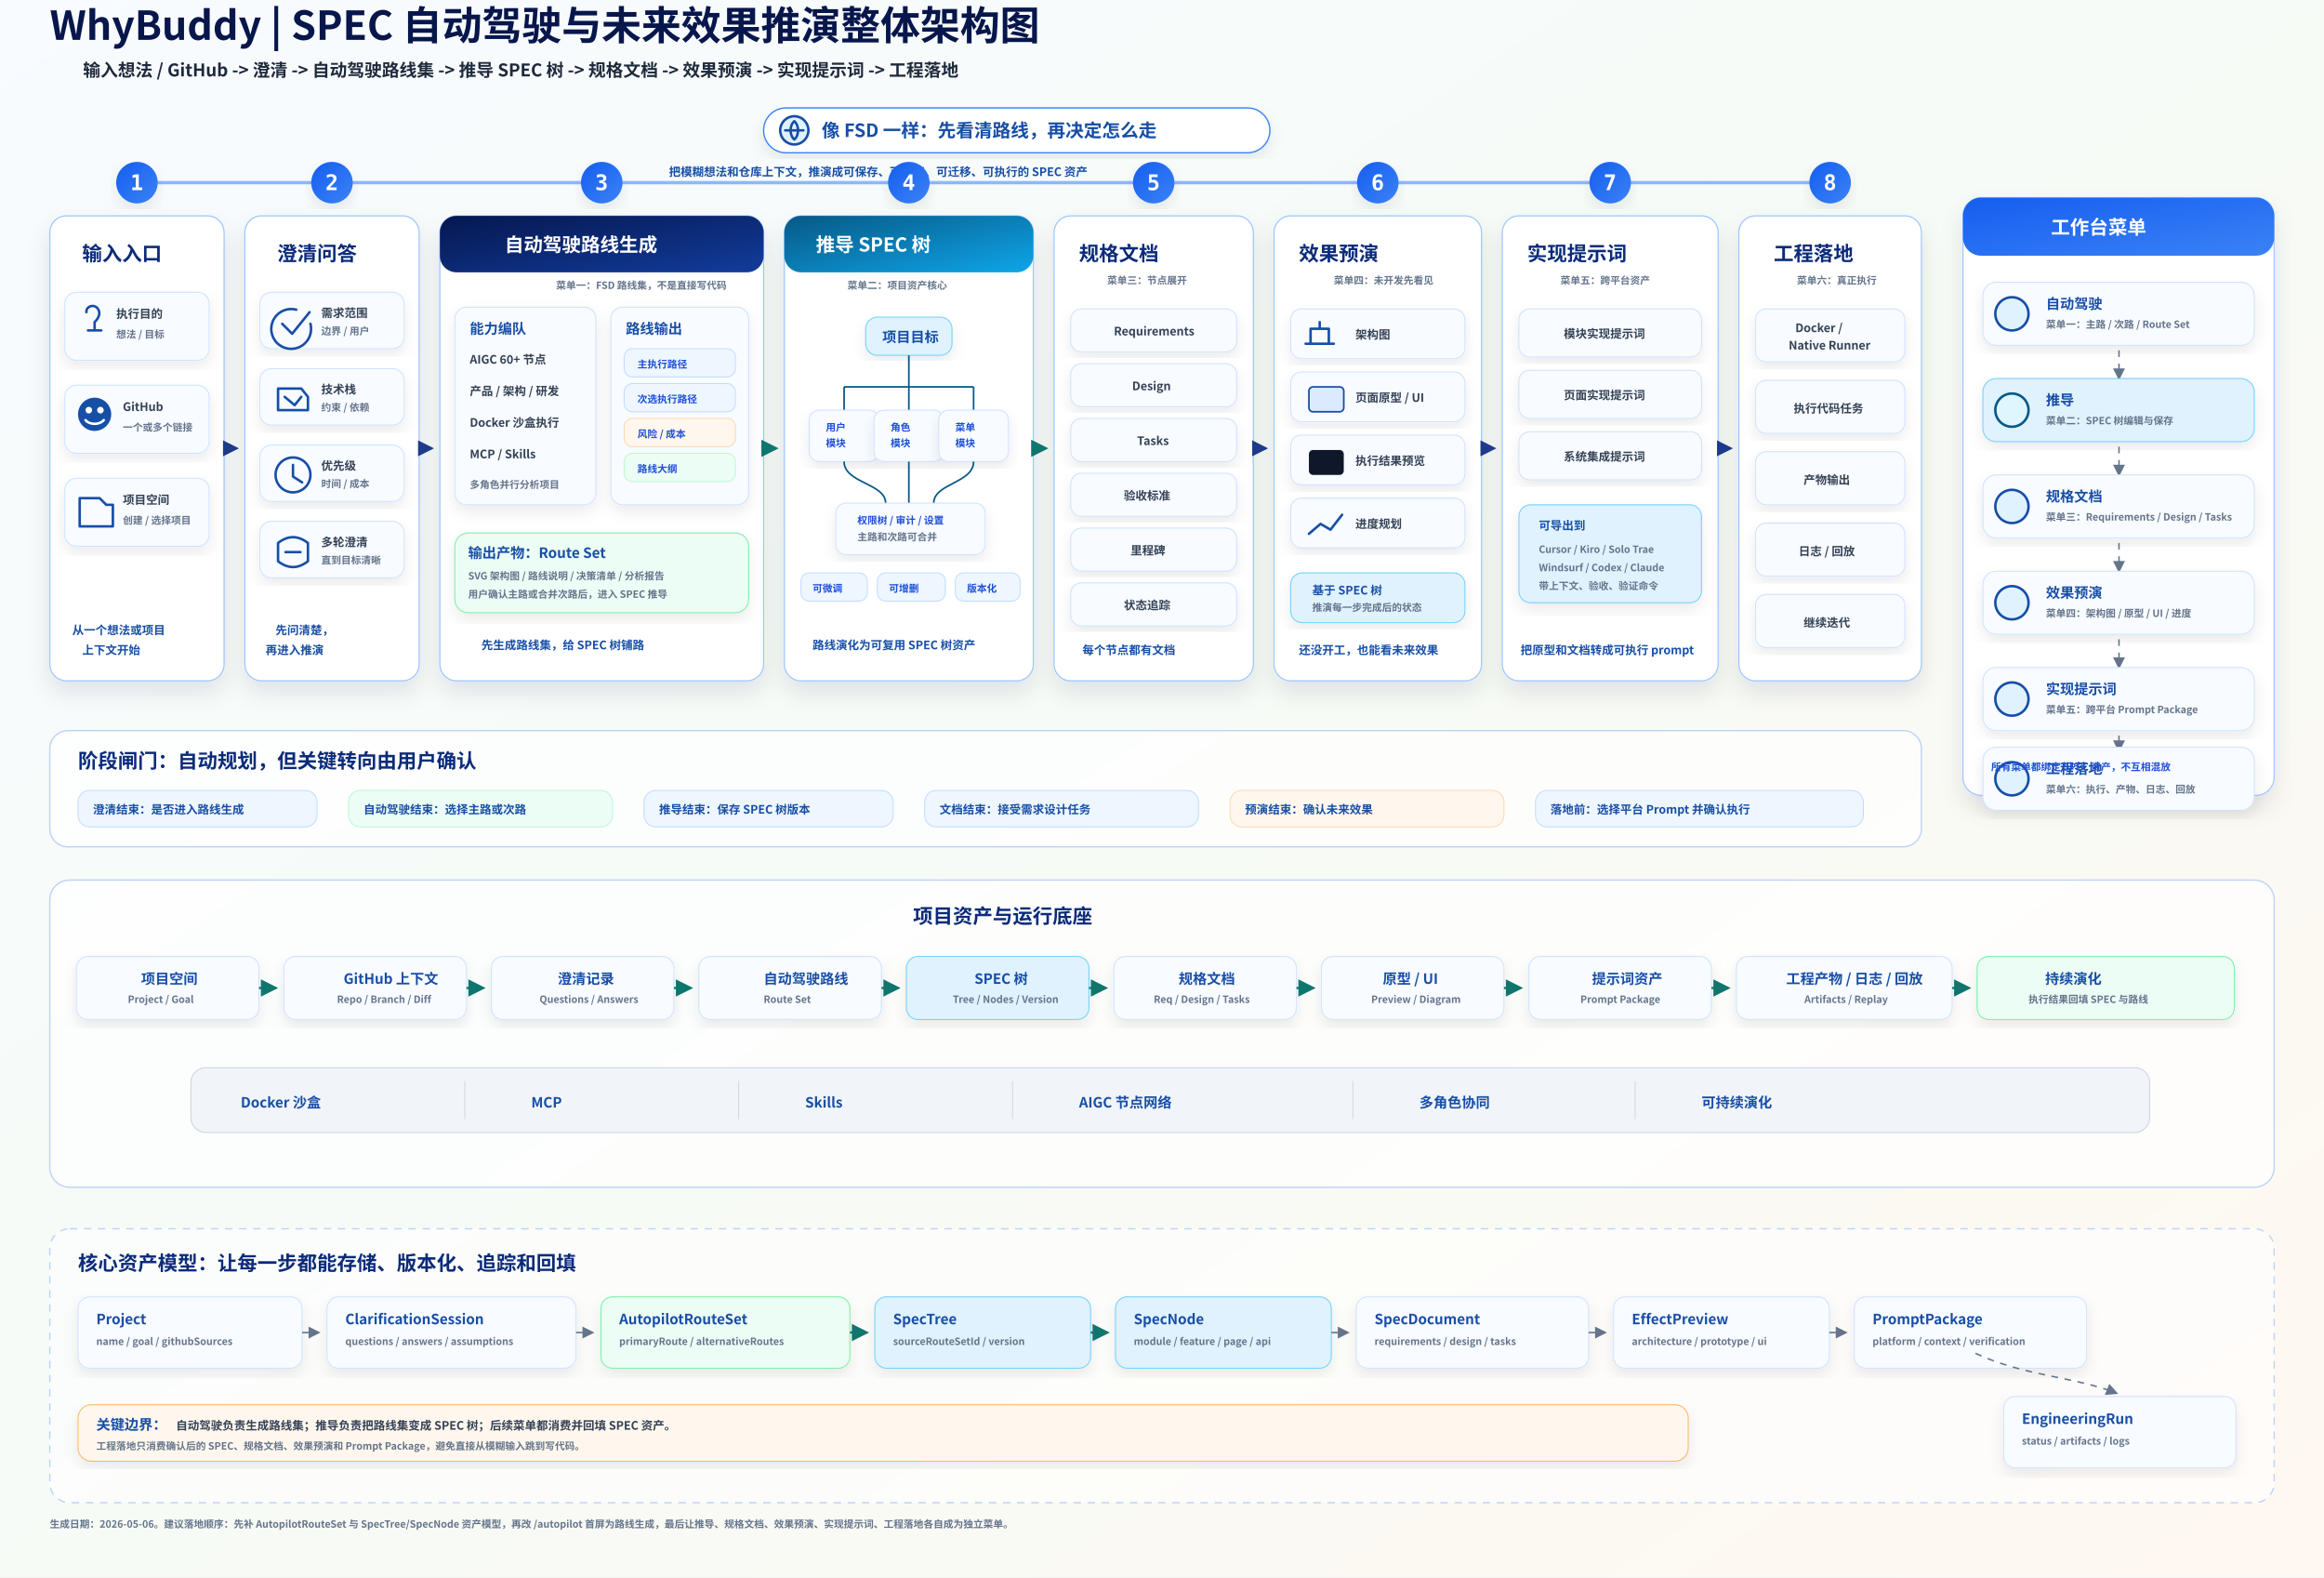
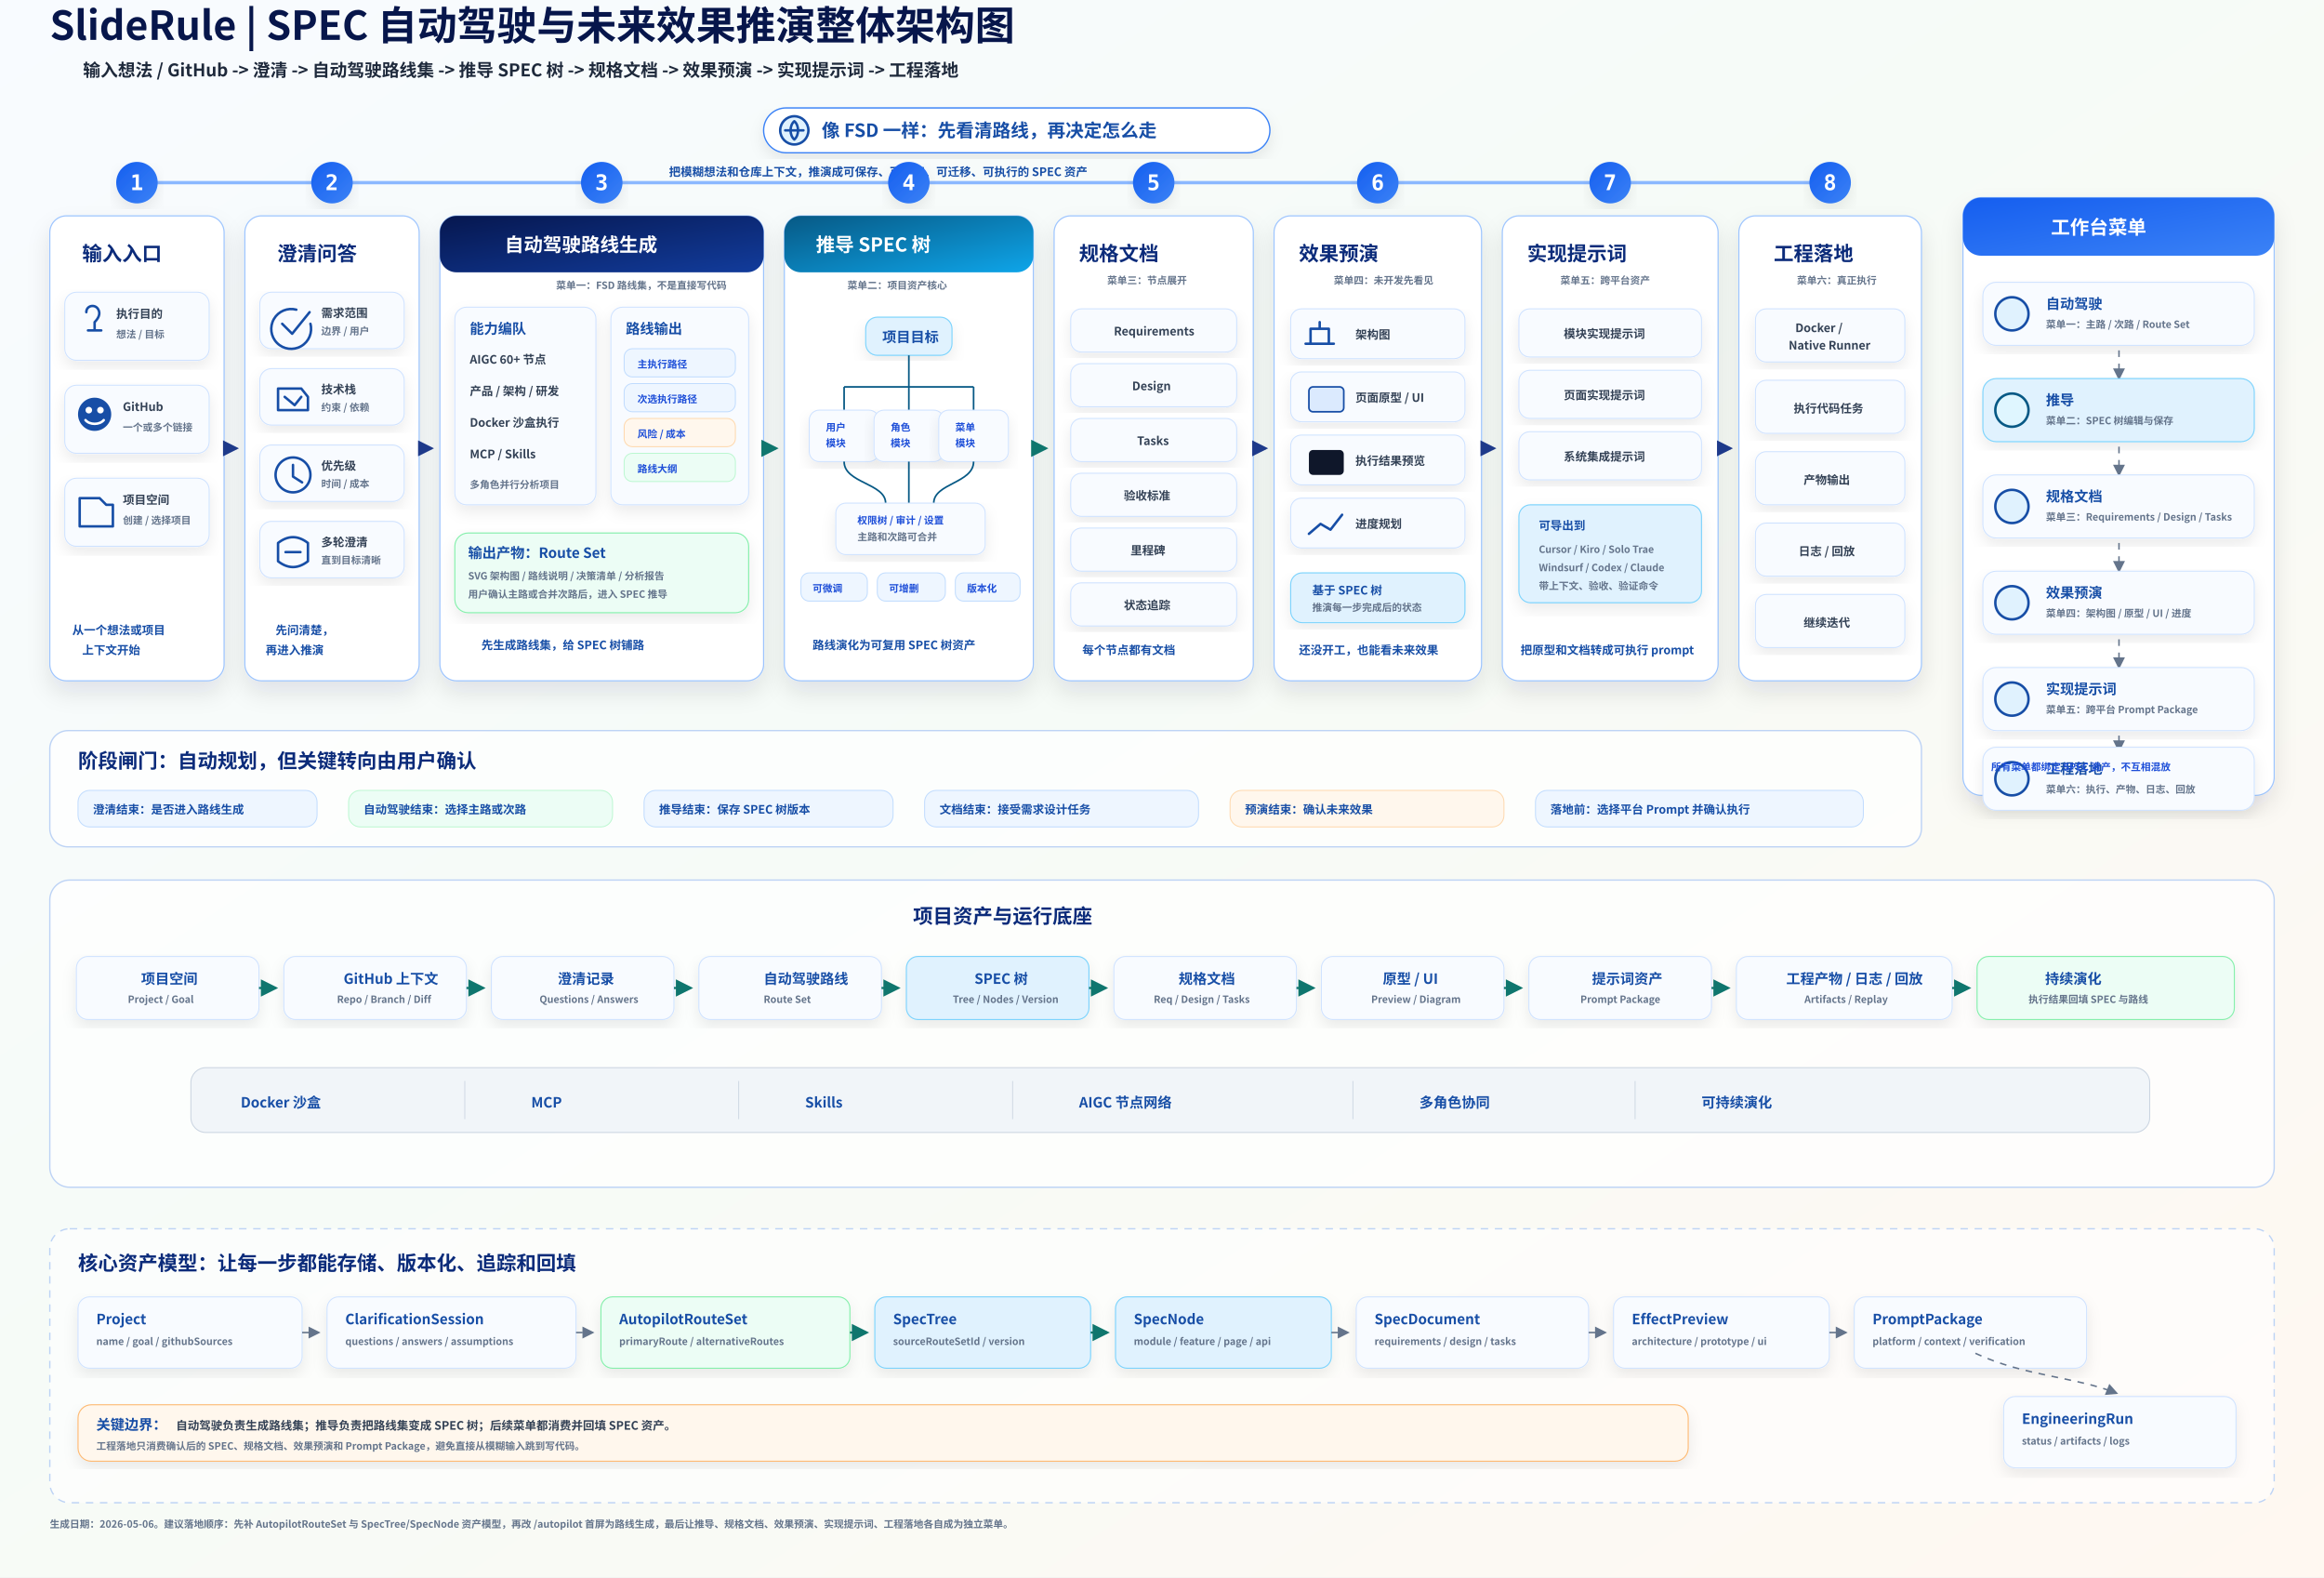
<svg xmlns="http://www.w3.org/2000/svg" width="2800" height="1900" viewBox="0 0 2800 1900" role="img" aria-labelledby="title desc">
  <defs>
    <linearGradient id="bg" x1="0" y1="0" x2="1" y2="1">
      <stop offset="0%" stop-color="#f8fbff" />
      <stop offset="45%" stop-color="#f6fbf7" />
      <stop offset="100%" stop-color="#fff8f1" />
    </linearGradient>
    <linearGradient id="navy" x1="0" y1="0" x2="1" y2="1">
      <stop offset="0%" stop-color="#06174f" />
      <stop offset="100%" stop-color="#123c9c" />
    </linearGradient>
    <linearGradient id="blue" x1="0" y1="0" x2="1" y2="1">
      <stop offset="0%" stop-color="#155eef" />
      <stop offset="100%" stop-color="#3b82f6" />
    </linearGradient>
    <linearGradient id="teal" x1="0" y1="0" x2="1" y2="1">
      <stop offset="0%" stop-color="#0f766e" />
      <stop offset="100%" stop-color="#14b8a6" />
    </linearGradient>
    <linearGradient id="sky" x1="0" y1="0" x2="1" y2="1">
      <stop offset="0%" stop-color="#075985" />
      <stop offset="100%" stop-color="#0ea5e9" />
    </linearGradient>
    <linearGradient id="orange" x1="0" y1="0" x2="1" y2="1">
      <stop offset="0%" stop-color="#b45309" />
      <stop offset="100%" stop-color="#f59e0b" />
    </linearGradient>
    <marker id="arrow" viewBox="0 0 10 10" refX="8.5" refY="5" markerWidth="8" markerHeight="8" orient="auto-start-reverse">
      <path d="M 0 0 L 10 5 L 0 10 z" fill="#1e3a8a" />
    </marker>
    <marker id="arrow-soft" viewBox="0 0 10 10" refX="8.5" refY="5" markerWidth="8" markerHeight="8" orient="auto-start-reverse">
      <path d="M 0 0 L 10 5 L 0 10 z" fill="#64748b" />
    </marker>
    <marker id="arrow-teal" viewBox="0 0 10 10" refX="8.5" refY="5" markerWidth="8" markerHeight="8" orient="auto-start-reverse">
      <path d="M 0 0 L 10 5 L 0 10 z" fill="#0f766e" />
    </marker>
    <filter id="shadow" x="-18%" y="-18%" width="136%" height="136%">
      <feDropShadow dx="0" dy="14" stdDeviation="14" flood-color="#0f172a" flood-opacity="0.10" />
    </filter>
    <filter id="softShadow" x="-14%" y="-14%" width="128%" height="128%">
      <feDropShadow dx="0" dy="8" stdDeviation="9" flood-color="#0f172a" flood-opacity="0.08" />
    </filter>
    <style>
      .page { fill: url(#bg); }
      .title { font: 900 48px "Microsoft YaHei", "PingFang SC", "Noto Sans CJK SC", Arial, sans-serif; fill: #07164b; letter-spacing: 0; }
      .subtitle { font: 700 21px "Microsoft YaHei", "PingFang SC", "Noto Sans CJK SC", Arial, sans-serif; fill: #1e293b; letter-spacing: 0; }
      .slogan { font: 900 22px "Microsoft YaHei", "PingFang SC", "Noto Sans CJK SC", Arial, sans-serif; fill: #174ea6; letter-spacing: 0; }
      .section { fill: rgba(255,255,255,0.72); stroke: #bdd3f5; stroke-width: 1.6; }
      .section-dashed { fill: rgba(255,255,255,0.58); stroke: #bdd3f5; stroke-width: 1.6; stroke-dasharray: 9 8; }
      .card { fill: #ffffff; stroke: #9ec5fe; stroke-width: 1.4; filter: url(#shadow); }
      .card-soft { fill: #f8fbff; stroke: #cfe2ff; stroke-width: 1.2; filter: url(#softShadow); }
      .card-warm { fill: #fff7ed; stroke: #fdba74; stroke-width: 1.3; filter: url(#softShadow); }
      .card-green { fill: #ecfdf5; stroke: #86efac; stroke-width: 1.3; filter: url(#softShadow); }
      .card-sky { fill: #e0f2fe; stroke: #7dd3fc; stroke-width: 1.3; filter: url(#softShadow); }
      .card-muted { fill: #f1f5f9; stroke: #cbd5e1; stroke-width: 1.2; }
      .chip { fill: #eef6ff; stroke: #bfdbfe; stroke-width: 1.1; }
      .chip-warm { fill: #fff7ed; stroke: #fed7aa; stroke-width: 1.1; }
      .chip-green { fill: #ecfdf5; stroke: #bbf7d0; stroke-width: 1.1; }
      .line { fill: none; stroke: #1e3a8a; stroke-width: 2.4; marker-end: url(#arrow); }
      .line-soft { fill: none; stroke: #64748b; stroke-width: 1.8; stroke-dasharray: 8 8; marker-end: url(#arrow-soft); }
      .line-teal { fill: none; stroke: #0f766e; stroke-width: 2.6; marker-end: url(#arrow-teal); }
      .tree-line { fill: none; stroke: #075985; stroke-width: 2; }
      .step-circle { fill: url(#blue); filter: url(#softShadow); }
      .step-num { font: 900 26px "Cascadia Code", Consolas, monospace; fill: #ffffff; letter-spacing: 0; }
      .card-title { font: 900 24px "Microsoft YaHei", "PingFang SC", "Noto Sans CJK SC", Arial, sans-serif; fill: #0b2b7a; letter-spacing: 0; }
      .card-title-white { font: 900 23px "Microsoft YaHei", "PingFang SC", "Noto Sans CJK SC", Arial, sans-serif; fill: #ffffff; letter-spacing: 0; }
      .label { font: 800 17px "Microsoft YaHei", "PingFang SC", "Noto Sans CJK SC", Arial, sans-serif; fill: #0f172a; letter-spacing: 0; }
      .label-blue { font: 900 17px "Microsoft YaHei", "PingFang SC", "Noto Sans CJK SC", Arial, sans-serif; fill: #174ea6; letter-spacing: 0; }
      .label-white { font: 900 17px "Microsoft YaHei", "PingFang SC", "Noto Sans CJK SC", Arial, sans-serif; fill: #ffffff; letter-spacing: 0; }
      .small { font: 700 14px "Microsoft YaHei", "PingFang SC", "Noto Sans CJK SC", Arial, sans-serif; fill: #334155; letter-spacing: 0; }
      .small-blue { font: 800 14px "Microsoft YaHei", "PingFang SC", "Noto Sans CJK SC", Arial, sans-serif; fill: #174ea6; letter-spacing: 0; }
      .tiny { font: 700 12px "Microsoft YaHei", "PingFang SC", "Noto Sans CJK SC", Arial, sans-serif; fill: #64748b; letter-spacing: 0; }
      .tiny-blue { font: 800 12px "Microsoft YaHei", "PingFang SC", "Noto Sans CJK SC", Arial, sans-serif; fill: #1d4ed8; letter-spacing: 0; }
      .code { font: 700 13px "Cascadia Code", Consolas, monospace; fill: #1e293b; letter-spacing: 0; }
      .code-blue { font: 800 13px "Cascadia Code", Consolas, monospace; fill: #1d4ed8; letter-spacing: 0; }
      .icon-stroke { fill: none; stroke: #174ea6; stroke-width: 3; stroke-linecap: round; stroke-linejoin: round; }
      .icon-fill { fill: #174ea6; }
    </style>
  </defs>
  <rect class="page" x="0" y="0" width="2800" height="1900" />
  <g transform="translate(60 48)">
-     <text class="title" x="0" y="0">WhyBuddy | SPEC 自动驾驶与未来效果推演整体架构图</text>
+     <text class="title" x="0" y="0">SlideRule | SPEC 自动驾驶与未来效果推演整体架构图</text>
    <text class="subtitle" x="40" y="44">输入想法 / GitHub -&gt; 澄清 -&gt; 自动驾驶路线集 -&gt; 推导 SPEC 树 -&gt; 规格文档 -&gt; 效果预演 -&gt; 实现提示词 -&gt; 工程落地</text>
    <g transform="translate(860 82)">
      <rect x="0" y="0" rx="27" ry="27" width="610" height="54" fill="#ffffff" stroke="#3b82f6" stroke-width="1.6" filter="url(#softShadow)" />
      <circle cx="37" cy="27" r="17" fill="#e0f2fe" stroke="#174ea6" stroke-width="3" />
      <path class="icon-stroke" d="M26 27 L48 27 M37 16 C31 21 31 33 37 38 M37 16 C43 21 43 33 37 38" />
      <text class="slogan" x="70" y="35">像 FSD 一样：先看清路线，再决定怎么走</text>
    </g>
    <text class="small-blue" x="746" y="164">把模糊想法和仓库上下文，推演成可保存、可预演、可迁移、可执行的 SPEC 资产</text>
  </g>
  <g transform="translate(60 220)">
    <line x1="105" y1="0" x2="2145" y2="0" stroke="#8bb8ff" stroke-width="4" />
    <g transform="translate(105 0)">
      <circle class="step-circle" cx="0" cy="0" r="25" />
      <text class="step-num" x="-8" y="9">1</text>
    </g>
    <g transform="translate(340 0)">
      <circle class="step-circle" cx="0" cy="0" r="25" />
      <text class="step-num" x="-8" y="9">2</text>
    </g>
    <g transform="translate(665 0)">
      <circle class="step-circle" cx="0" cy="0" r="25" />
      <text class="step-num" x="-8" y="9">3</text>
    </g>
    <g transform="translate(1035 0)">
      <circle class="step-circle" cx="0" cy="0" r="25" />
      <text class="step-num" x="-8" y="9">4</text>
    </g>
    <g transform="translate(1330 0)">
      <circle class="step-circle" cx="0" cy="0" r="25" />
      <text class="step-num" x="-8" y="9">5</text>
    </g>
    <g transform="translate(1600 0)">
      <circle class="step-circle" cx="0" cy="0" r="25" />
      <text class="step-num" x="-8" y="9">6</text>
    </g>
    <g transform="translate(1880 0)">
      <circle class="step-circle" cx="0" cy="0" r="25" />
      <text class="step-num" x="-8" y="9">7</text>
    </g>
    <g transform="translate(2145 0)">
      <circle class="step-circle" cx="0" cy="0" r="25" />
      <text class="step-num" x="-8" y="9">8</text>
    </g>
  </g>
  <g transform="translate(60 260)">
    <g>
      <rect class="card" x="0" y="0" rx="20" ry="20" width="210" height="560" />
      <text class="card-title" x="39" y="54">输入入口</text>
      <g transform="translate(18 92)">
        <rect class="card-soft" x="0" y="0" rx="14" ry="14" width="174" height="82" />
        <path class="icon-stroke" d="M26 24 C26 16 36 14 40 20 C44 26 40 32 36 36 L36 46 M28 46 L44 46" />
        <text class="small" x="62" y="31">执行目的</text>
        <text class="tiny" x="62" y="55">想法 / 目标</text>
      </g>
      <g transform="translate(18 204)">
        <rect class="card-soft" x="0" y="0" rx="14" ry="14" width="174" height="82" />
        <circle class="icon-fill" cx="36" cy="35" r="20" />
        <circle fill="#fff" cx="29" cy="30" r="4" />
        <circle fill="#fff" cx="43" cy="30" r="4" />
        <path d="M25 42 C30 48 42 48 47 42" fill="none" stroke="#fff" stroke-width="3" stroke-linecap="round" />
        <text class="small" x="70" y="31">GitHub</text>
        <text class="tiny" x="70" y="55">一个或多个链接</text>
      </g>
      <g transform="translate(18 316)">
        <rect class="card-soft" x="0" y="0" rx="14" ry="14" width="174" height="82" />
        <path class="icon-stroke" d="M18 50 L18 24 L42 24 L50 32 L58 32 L58 58 L18 58 Z" />
        <text class="small" x="70" y="31">项目空间</text>
        <text class="tiny" x="70" y="55">创建 / 选择项目</text>
      </g>
      <text class="small-blue" x="27" y="504">从一个想法或项目</text>
      <text class="small-blue" x="39" y="528">上下文开始</text>
    </g>
    <g transform="translate(235 0)">
      <rect class="card" x="0" y="0" rx="20" ry="20" width="210" height="560" />
      <text class="card-title" x="39" y="54">澄清问答</text>
      <g transform="translate(18 92)">
        <rect class="card-soft" x="0" y="0" rx="14" ry="14" width="174" height="68" />
        <path class="icon-stroke" d="M27 38 L39 50 L60 24 M44 21 A24 24 0 1 0 61 38" />
        <text class="small" x="74" y="30">需求范围</text>
        <text class="tiny" x="74" y="51">边界 / 用户</text>
      </g>
      <g transform="translate(18 184)">
        <rect class="card-soft" x="0" y="0" rx="14" ry="14" width="174" height="68" />
        <path class="icon-stroke" d="M22 24 L50 24 L58 34 L58 50 L22 50 Z M30 34 L42 44 L50 34" />
        <text class="small" x="74" y="30">技术栈</text>
        <text class="tiny" x="74" y="51">约束 / 依赖</text>
      </g>
      <g transform="translate(18 276)">
        <rect class="card-soft" x="0" y="0" rx="14" ry="14" width="174" height="68" />
        <circle class="icon-stroke" cx="40" cy="36" r="21" />
        <path class="icon-stroke" d="M40 24 L40 38 L51 45" />
        <text class="small" x="74" y="30">优先级</text>
        <text class="tiny" x="74" y="51">时间 / 成本</text>
      </g>
      <g transform="translate(18 368)">
        <rect class="card-soft" x="0" y="0" rx="14" ry="14" width="174" height="68" />
        <path class="icon-stroke" d="M22 26 Q40 12 58 26 L58 48 Q40 62 22 48 Z M31 37 L49 37" />
        <text class="small" x="74" y="30">多轮澄清</text>
        <text class="tiny" x="74" y="51">直到目标清晰</text>
      </g>
      <text class="small-blue" x="37" y="504">先问清楚，</text>
      <text class="small-blue" x="25" y="528">再进入推演</text>
    </g>
    <g transform="translate(470 0)">
      <rect class="card" x="0" y="0" rx="20" ry="20" width="390" height="560" />
      <rect x="0" y="0" rx="20" ry="20" width="390" height="68" fill="url(#navy)" />
      <text class="card-title-white" x="78" y="43">自动驾驶路线生成</text>
      <text class="tiny" x="140" y="88" fill="#174ea6">菜单一：FSD 路线集，不是直接写代码</text>
      <g transform="translate(18 110)">
        <rect class="card-soft" x="0" y="0" rx="14" ry="14" width="170" height="238" />
        <text class="label-blue" x="18" y="32">能力编队</text>
        <text class="small" x="18" y="68">AIGC 60+ 节点</text>
        <text class="small" x="18" y="106">产品 / 架构 / 研发</text>
        <text class="small" x="18" y="144">Docker 沙盒执行</text>
        <text class="small" x="18" y="182">MCP / Skills</text>
        <text class="tiny" x="18" y="218">多角色并行分析项目</text>
      </g>
      <g transform="translate(206 110)">
        <rect class="card-soft" x="0" y="0" rx="14" ry="14" width="166" height="238" />
        <text class="label-blue" x="18" y="32">路线输出</text>
        <g transform="translate(16 50)">
          <rect class="chip" x="0" y="0" rx="10" ry="10" width="134" height="34" />
          <text class="tiny-blue" x="16" y="23">主执行路径</text>
        </g>
        <g transform="translate(16 92)">
          <rect class="chip" x="0" y="0" rx="10" ry="10" width="134" height="34" />
          <text class="tiny-blue" x="16" y="23">次选执行路径</text>
        </g>
        <g transform="translate(16 134)">
          <rect class="chip-warm" x="0" y="0" rx="10" ry="10" width="134" height="34" />
          <text class="tiny-blue" x="16" y="23">风险 / 成本</text>
        </g>
        <g transform="translate(16 176)">
          <rect class="chip-green" x="0" y="0" rx="10" ry="10" width="134" height="34" />
          <text class="tiny-blue" x="16" y="23">路线大纲</text>
        </g>
      </g>
      <g transform="translate(18 382)">
        <rect class="card-green" x="0" y="0" rx="16" ry="16" width="354" height="96" />
        <text class="label-blue" x="16" y="30">输出产物：Route Set</text>
        <text class="tiny" x="16" y="56">SVG 架构图 / 路线说明 / 决策清单 / 分析报告</text>
        <text class="tiny" x="16" y="78">用户确认主路或合并次路后，进入 SPEC 推导</text>
      </g>
      <text class="small-blue" x="50" y="522">先生成路线集，给 SPEC 树铺路</text>
    </g>
    <g transform="translate(885 0)">
      <rect class="card" x="0" y="0" rx="20" ry="20" width="300" height="560" />
      <rect x="0" y="0" rx="20" ry="20" width="300" height="68" fill="url(#sky)" />
      <text class="card-title-white" x="38" y="43">推导 SPEC 树</text>
      <text class="tiny" x="76" y="88" fill="#174ea6">菜单二：项目资产核心</text>
      <g transform="translate(34 122)">
        <rect class="card-sky" x="64" y="0" rx="14" ry="14" width="104" height="46" />
        <text class="label-blue" x="84" y="30">项目目标</text>
        <path class="tree-line" d="M116 46 L116 84" />
        <path class="tree-line" d="M38 84 L194 84" />
        <path class="tree-line" d="M38 84 L38 112" />
        <path class="tree-line" d="M116 84 L116 112" />
        <path class="tree-line" d="M194 84 L194 112" />
        <rect class="card-soft" x="-4" y="112" rx="12" ry="12" width="84" height="62" />
        <text class="tiny-blue" x="16" y="137">用户</text>
        <text class="tiny-blue" x="16" y="156">模块</text>
        <rect class="card-soft" x="74" y="112" rx="12" ry="12" width="84" height="62" />
        <text class="tiny-blue" x="94" y="137">角色</text>
        <text class="tiny-blue" x="94" y="156">模块</text>
        <rect class="card-soft" x="152" y="112" rx="12" ry="12" width="84" height="62" />
        <text class="tiny-blue" x="172" y="137">菜单</text>
        <text class="tiny-blue" x="172" y="156">模块</text>
        <path class="tree-line" d="M38 174 C38 200 88 200 88 224" />
        <path class="tree-line" d="M116 174 L116 224" />
        <path class="tree-line" d="M194 174 C194 200 146 200 146 224" />
        <rect class="card-soft" x="28" y="224" rx="12" ry="12" width="180" height="62" />
        <text class="tiny-blue" x="54" y="249">权限树 / 审计 / 设置</text>
        <text class="tiny" x="54" y="269">主路和次路可合并</text>
      </g>
      <g transform="translate(20 430)">
        <rect class="chip" x="0" y="0" rx="10" ry="10" width="80" height="34" />
        <text class="tiny-blue" x="14" y="23">可微调</text>
        <rect class="chip" x="92" y="0" rx="10" ry="10" width="82" height="34" />
        <text class="tiny-blue" x="106" y="23">可增删</text>
        <rect class="chip" x="186" y="0" rx="10" ry="10" width="78" height="34" />
        <text class="tiny-blue" x="200" y="23">版本化</text>
      </g>
      <text class="small-blue" x="34" y="522">路线演化为可复用 SPEC 树资产</text>
    </g>
    <g transform="translate(1210 0)">
      <rect class="card" x="0" y="0" rx="20" ry="20" width="240" height="560" />
      <text class="card-title" x="30" y="54">规格文档</text>
      <text class="tiny" x="64" y="82">菜单三：节点展开</text>
      <g transform="translate(20 112)">
        <rect class="card-soft" x="0" y="0" rx="13" ry="13" width="200" height="52" />
        <text class="small" x="52" y="32">Requirements</text>
      </g>
      <g transform="translate(20 178)">
        <rect class="card-soft" x="0" y="0" rx="13" ry="13" width="200" height="52" />
        <text class="small" x="74" y="32">Design</text>
      </g>
      <g transform="translate(20 244)">
        <rect class="card-soft" x="0" y="0" rx="13" ry="13" width="200" height="52" />
        <text class="small" x="80" y="32">Tasks</text>
      </g>
      <g transform="translate(20 310)">
        <rect class="card-soft" x="0" y="0" rx="13" ry="13" width="200" height="52" />
        <text class="small" x="64" y="32">验收标准</text>
      </g>
      <g transform="translate(20 376)">
        <rect class="card-soft" x="0" y="0" rx="13" ry="13" width="200" height="52" />
        <text class="small" x="72" y="32">里程碑</text>
      </g>
      <g transform="translate(20 442)">
        <rect class="card-soft" x="0" y="0" rx="13" ry="13" width="200" height="52" />
        <text class="small" x="64" y="32">状态追踪</text>
      </g>
      <text class="small-blue" x="34" y="528">每个节点都有文档</text>
    </g>
    <g transform="translate(1475 0)">
      <rect class="card" x="0" y="0" rx="20" ry="20" width="250" height="560" />
      <text class="card-title" x="30" y="54">效果预演</text>
      <text class="tiny" x="72" y="82">菜单四：未开发先看见</text>
      <g transform="translate(20 112)">
        <rect class="card-soft" x="0" y="0" rx="13" ry="13" width="210" height="60" />
        <path class="icon-stroke" d="M24 42 L24 24 L46 24 L46 42 M35 24 L35 16 M18 42 L52 42" />
        <text class="small" x="78" y="36">架构图</text>
      </g>
      <g transform="translate(20 188)">
        <rect class="card-soft" x="0" y="0" rx="13" ry="13" width="210" height="60" />
        <rect x="22" y="18" width="42" height="30" rx="5" fill="#dbeafe" stroke="#174ea6" stroke-width="2" />
        <text class="small" x="78" y="36">页面原型 / UI</text>
      </g>
      <g transform="translate(20 264)">
        <rect class="card-soft" x="0" y="0" rx="13" ry="13" width="210" height="60" />
        <rect x="22" y="18" width="42" height="30" rx="5" fill="#0f172a" />
        <text class="small" x="78" y="36">执行结果预览</text>
      </g>
      <g transform="translate(20 340)">
        <rect class="card-soft" x="0" y="0" rx="13" ry="13" width="210" height="60" />
        <path class="icon-stroke" d="M22 43 L36 31 L48 38 L62 20" />
        <text class="small" x="78" y="36">进度规划</text>
      </g>
      <g transform="translate(20 430)">
        <rect class="card-sky" x="0" y="0" rx="14" ry="14" width="210" height="60" />
        <text class="small-blue" x="26" y="26">基于 SPEC 树</text>
        <text class="tiny" x="26" y="46">推演每一步完成后的状态</text>
      </g>
      <text class="small-blue" x="30" y="528">还没开工，也能看未来效果</text>
    </g>
    <g transform="translate(1750 0)">
      <rect class="card" x="0" y="0" rx="20" ry="20" width="260" height="560" />
      <text class="card-title" x="30" y="54">实现提示词</text>
      <text class="tiny" x="70" y="82">菜单五：跨平台资产</text>
      <g transform="translate(20 112)">
        <rect class="card-soft" x="0" y="0" rx="13" ry="13" width="220" height="58" />
        <text class="small" x="54" y="35">模块实现提示词</text>
      </g>
      <g transform="translate(20 186)">
        <rect class="card-soft" x="0" y="0" rx="13" ry="13" width="220" height="58" />
        <text class="small" x="54" y="35">页面实现提示词</text>
      </g>
      <g transform="translate(20 260)">
        <rect class="card-soft" x="0" y="0" rx="13" ry="13" width="220" height="58" />
        <text class="small" x="54" y="35">系统集成提示词</text>
      </g>
      <g transform="translate(20 348)">
        <rect class="card-sky" x="0" y="0" rx="14" ry="14" width="220" height="118" />
        <text class="small-blue" x="24" y="30">可导出到</text>
        <text class="tiny" x="24" y="58">Cursor / Kiro / Solo Trae</text>
        <text class="tiny" x="24" y="80">Windsurf / Codex / Claude</text>
        <text class="tiny" x="24" y="102">带上下文、验收、验证命令</text>
      </g>
      <text class="small-blue" x="22" y="528">把原型和文档转成可执行 prompt</text>
    </g>
    <g transform="translate(2035 0)">
      <rect class="card" x="0" y="0" rx="20" ry="20" width="220" height="560" />
      <text class="card-title" x="42" y="54">工程落地</text>
      <text class="tiny" x="70" y="82">菜单六：真正执行</text>
      <g transform="translate(20 112)">
        <rect class="card-soft" x="0" y="0" rx="13" ry="13" width="180" height="64" />
        <text class="small" x="48" y="28">Docker /</text>
        <text class="small" x="40" y="49">Native Runner</text>
      </g>
      <g transform="translate(20 198)">
        <rect class="card-soft" x="0" y="0" rx="13" ry="13" width="180" height="64" />
        <text class="small" x="46" y="39">执行代码任务</text>
      </g>
      <g transform="translate(20 284)">
        <rect class="card-soft" x="0" y="0" rx="13" ry="13" width="180" height="64" />
        <text class="small" x="58" y="39">产物输出</text>
      </g>
      <g transform="translate(20 370)">
        <rect class="card-soft" x="0" y="0" rx="13" ry="13" width="180" height="64" />
        <text class="small" x="52" y="39">日志 / 回放</text>
      </g>
      <g transform="translate(20 456)">
        <rect class="card-soft" x="0" y="0" rx="13" ry="13" width="180" height="64" />
        <text class="small" x="58" y="39">继续迭代</text>
      </g>
    </g>
    <path class="line" d="M210 280 L225 280" />
    <path class="line" d="M445 280 L460 280" />
    <path class="line-teal" d="M860 280 L875 280" />
    <path class="line-teal" d="M1185 280 L1200 280" />
    <path class="line" d="M1450 280 L1465 280" />
    <path class="line" d="M1725 280 L1740 280" />
    <path class="line" d="M2010 280 L2025 280" />
  </g>
  <g transform="translate(2365 238)">
    <rect class="card" x="0" y="0" rx="22" ry="22" width="375" height="720" />
    <rect x="0" y="0" rx="22" ry="22" width="375" height="70" fill="url(#blue)" />
    <text class="card-title-white" x="106" y="44">工作台菜单</text>
    <g transform="translate(24 102)">
      <rect class="card-soft" x="0" y="0" rx="16" ry="16" width="327" height="76" />
      <circle cx="35" cy="38" r="20" fill="#e0f2fe" stroke="#174ea6" stroke-width="3" />
      <text class="label-blue" x="76" y="32">自动驾驶</text>
      <text class="tiny" x="76" y="55">菜单一：主路 / 次路 / Route Set</text>
    </g>
    <path class="line-soft" d="M188 184 L188 218" />
    <g transform="translate(24 218)">
      <rect class="card-sky" x="0" y="0" rx="16" ry="16" width="327" height="76" />
      <circle cx="35" cy="38" r="20" fill="#dff6ff" stroke="#075985" stroke-width="3" />
      <text class="label-blue" x="76" y="32">推导</text>
      <text class="tiny" x="76" y="55">菜单二：SPEC 树编辑与保存</text>
    </g>
    <path class="line-soft" d="M188 300 L188 334" />
    <g transform="translate(24 334)">
      <rect class="card-soft" x="0" y="0" rx="16" ry="16" width="327" height="76" />
      <circle cx="35" cy="38" r="20" fill="#e0f2fe" stroke="#174ea6" stroke-width="3" />
      <text class="label-blue" x="76" y="32">规格文档</text>
      <text class="tiny" x="76" y="55">菜单三：Requirements / Design / Tasks</text>
    </g>
    <path class="line-soft" d="M188 416 L188 450" />
    <g transform="translate(24 450)">
      <rect class="card-soft" x="0" y="0" rx="16" ry="16" width="327" height="76" />
      <circle cx="35" cy="38" r="20" fill="#e0f2fe" stroke="#174ea6" stroke-width="3" />
      <text class="label-blue" x="76" y="32">效果预演</text>
      <text class="tiny" x="76" y="55">菜单四：架构图 / 原型 / UI / 进度</text>
    </g>
    <path class="line-soft" d="M188 532 L188 566" />
    <g transform="translate(24 566)">
      <rect class="card-soft" x="0" y="0" rx="16" ry="16" width="327" height="76" />
      <circle cx="35" cy="38" r="20" fill="#e0f2fe" stroke="#174ea6" stroke-width="3" />
      <text class="label-blue" x="76" y="32">实现提示词</text>
      <text class="tiny" x="76" y="55">菜单五：跨平台 Prompt Package</text>
    </g>
    <path class="line-soft" d="M188 648 L188 666" />
    <g transform="translate(24 662)">
      <rect class="card-soft" x="0" y="0" rx="16" ry="16" width="327" height="76" />
      <circle cx="35" cy="38" r="20" fill="#e0f2fe" stroke="#174ea6" stroke-width="3" />
      <text class="label-blue" x="76" y="32">工程落地</text>
      <text class="tiny" x="76" y="55">菜单六：执行、产物、日志、回放</text>
    </g>
    <text class="tiny-blue" x="34" y="690">所有菜单都绑定 SPEC 资产，不互相混放</text>
  </g>
  <g transform="translate(60 880)">
    <rect class="section" x="0" y="0" rx="22" ry="22" width="2255" height="140" />
    <text class="card-title" x="34" y="45">阶段闸门：自动规划，但关键转向由用户确认</text>
    <g transform="translate(34 72)">
      <rect class="chip" x="0" y="0" rx="14" ry="14" width="288" height="44" />
      <text class="small-blue" x="18" y="28">澄清结束：是否进入路线生成</text>
    </g>
    <g transform="translate(360 72)">
      <rect class="chip-green" x="0" y="0" rx="14" ry="14" width="318" height="44" />
      <text class="small-blue" x="18" y="28">自动驾驶结束：选择主路或次路</text>
    </g>
    <g transform="translate(716 72)">
      <rect class="chip" x="0" y="0" rx="14" ry="14" width="300" height="44" />
      <text class="small-blue" x="18" y="28">推导结束：保存 SPEC 树版本</text>
    </g>
    <g transform="translate(1054 72)">
      <rect class="chip" x="0" y="0" rx="14" ry="14" width="330" height="44" />
      <text class="small-blue" x="18" y="28">文档结束：接受需求设计任务</text>
    </g>
    <g transform="translate(1422 72)">
      <rect class="chip-warm" x="0" y="0" rx="14" ry="14" width="330" height="44" />
      <text class="small-blue" x="18" y="28">预演结束：确认未来效果</text>
    </g>
    <g transform="translate(1790 72)">
      <rect class="chip" x="0" y="0" rx="14" ry="14" width="395" height="44" />
      <text class="small-blue" x="18" y="28">落地前：选择平台 Prompt 并确认执行</text>
    </g>
  </g>
  <g transform="translate(60 1060)">
    <rect class="section" x="0" y="0" rx="24" ry="24" width="2680" height="370" />
    <text class="card-title" x="1040" y="52">项目资产与运行底座</text>
    <g transform="translate(32 92)">
      <rect class="card-soft" x="0" y="0" rx="14" ry="14" width="220" height="76" />
      <text class="label-blue" x="78" y="33">项目空间</text>
      <text class="tiny" x="62" y="56">Project / Goal</text>
    </g>
    <g transform="translate(282 92)">
      <rect class="card-soft" x="0" y="0" rx="14" ry="14" width="220" height="76" />
      <text class="label-blue" x="72" y="33">GitHub 上下文</text>
      <text class="tiny" x="64" y="56">Repo / Branch / Diff</text>
    </g>
    <g transform="translate(532 92)">
      <rect class="card-soft" x="0" y="0" rx="14" ry="14" width="220" height="76" />
      <text class="label-blue" x="80" y="33">澄清记录</text>
      <text class="tiny" x="58" y="56">Questions / Answers</text>
    </g>
    <g transform="translate(782 92)">
      <rect class="card-soft" x="0" y="0" rx="14" ry="14" width="220" height="76" />
      <text class="label-blue" x="78" y="33">自动驾驶路线</text>
      <text class="tiny" x="78" y="56">Route Set</text>
    </g>
    <g transform="translate(1032 92)">
      <rect class="card-sky" x="0" y="0" rx="14" ry="14" width="220" height="76" />
      <text class="label-blue" x="82" y="33">SPEC 树</text>
      <text class="tiny" x="56" y="56">Tree / Nodes / Version</text>
    </g>
    <g transform="translate(1282 92)">
      <rect class="card-soft" x="0" y="0" rx="14" ry="14" width="220" height="76" />
      <text class="label-blue" x="78" y="33">规格文档</text>
      <text class="tiny" x="48" y="56">Req / Design / Tasks</text>
    </g>
    <g transform="translate(1532 92)">
      <rect class="card-soft" x="0" y="0" rx="14" ry="14" width="220" height="76" />
      <text class="label-blue" x="74" y="33">原型 / UI</text>
      <text class="tiny" x="60" y="56">Preview / Diagram</text>
    </g>
    <g transform="translate(1782 92)">
      <rect class="card-soft" x="0" y="0" rx="14" ry="14" width="220" height="76" />
      <text class="label-blue" x="76" y="33">提示词资产</text>
      <text class="tiny" x="62" y="56">Prompt Package</text>
    </g>
    <g transform="translate(2032 92)">
      <rect class="card-soft" x="0" y="0" rx="14" ry="14" width="260" height="76" />
      <text class="label-blue" x="60" y="33">工程产物 / 日志 / 回放</text>
      <text class="tiny" x="82" y="56">Artifacts / Replay</text>
    </g>
    <g transform="translate(2322 92)">
      <rect class="card-green" x="0" y="0" rx="14" ry="14" width="310" height="76" />
      <text class="label-blue" x="82" y="33">持续演化</text>
      <text class="tiny" x="62" y="56">执行结果回填 SPEC 与路线</text>
    </g>
    <path class="line-teal" d="M252 130 L272 130" />
    <path class="line-teal" d="M502 130 L522 130" />
    <path class="line-teal" d="M752 130 L772 130" />
    <path class="line-teal" d="M1002 130 L1022 130" />
    <path class="line-teal" d="M1252 130 L1272 130" />
    <path class="line-teal" d="M1502 130 L1522 130" />
    <path class="line-teal" d="M1752 130 L1772 130" />
    <path class="line-teal" d="M2002 130 L2022 130" />
    <path class="line-teal" d="M2292 130 L2312 130" />
    <g transform="translate(170 226)">
      <rect class="card-muted" x="0" y="0" rx="18" ry="18" width="2360" height="78" />
      <g transform="translate(60 18)">
        <text class="label-blue" x="0" y="30">Docker 沙盒</text>
      </g>
      <line x1="330" y1="16" x2="330" y2="62" stroke="#cbd5e1" />
      <g transform="translate(410 18)">
        <text class="label-blue" x="0" y="30">MCP</text>
      </g>
      <line x1="660" y1="16" x2="660" y2="62" stroke="#cbd5e1" />
      <g transform="translate(740 18)">
        <text class="label-blue" x="0" y="30">Skills</text>
      </g>
      <line x1="990" y1="16" x2="990" y2="62" stroke="#cbd5e1" />
      <g transform="translate(1070 18)">
        <text class="label-blue" x="0" y="30">AIGC 节点网络</text>
      </g>
      <line x1="1400" y1="16" x2="1400" y2="62" stroke="#cbd5e1" />
      <g transform="translate(1480 18)">
        <text class="label-blue" x="0" y="30">多角色协同</text>
      </g>
      <line x1="1740" y1="16" x2="1740" y2="62" stroke="#cbd5e1" />
      <g transform="translate(1820 18)">
        <text class="label-blue" x="0" y="30">可持续演化</text>
      </g>
    </g>
  </g>
  <g transform="translate(60 1480)">
    <rect class="section-dashed" x="0" y="0" rx="24" ry="24" width="2680" height="330" />
    <text class="card-title" x="34" y="50">核心资产模型：让每一步都能存储、版本化、追踪和回填</text>
    <g transform="translate(34 82)">
      <rect class="card-soft" x="0" y="0" rx="14" ry="14" width="270" height="86" />
      <text class="label-blue" x="22" y="33">Project</text>
      <text class="tiny" x="22" y="58">name / goal / githubSources</text>
    </g>
    <g transform="translate(334 82)">
      <rect class="card-soft" x="0" y="0" rx="14" ry="14" width="300" height="86" />
      <text class="label-blue" x="22" y="33">ClarificationSession</text>
      <text class="tiny" x="22" y="58">questions / answers / assumptions</text>
    </g>
    <g transform="translate(664 82)">
      <rect class="card-green" x="0" y="0" rx="14" ry="14" width="300" height="86" />
      <text class="label-blue" x="22" y="33">AutopilotRouteSet</text>
      <text class="tiny" x="22" y="58">primaryRoute / alternativeRoutes</text>
    </g>
    <g transform="translate(994 82)">
      <rect class="card-sky" x="0" y="0" rx="14" ry="14" width="260" height="86" />
      <text class="label-blue" x="22" y="33">SpecTree</text>
      <text class="tiny" x="22" y="58">sourceRouteSetId / version</text>
    </g>
    <g transform="translate(1284 82)">
      <rect class="card-sky" x="0" y="0" rx="14" ry="14" width="260" height="86" />
      <text class="label-blue" x="22" y="33">SpecNode</text>
      <text class="tiny" x="22" y="58">module / feature / page / api</text>
    </g>
    <g transform="translate(1574 82)">
      <rect class="card-soft" x="0" y="0" rx="14" ry="14" width="280" height="86" />
      <text class="label-blue" x="22" y="33">SpecDocument</text>
      <text class="tiny" x="22" y="58">requirements / design / tasks</text>
    </g>
    <g transform="translate(1884 82)">
      <rect class="card-soft" x="0" y="0" rx="14" ry="14" width="260" height="86" />
      <text class="label-blue" x="22" y="33">EffectPreview</text>
      <text class="tiny" x="22" y="58">architecture / prototype / ui</text>
    </g>
    <g transform="translate(2174 82)">
      <rect class="card-soft" x="0" y="0" rx="14" ry="14" width="280" height="86" />
      <text class="label-blue" x="22" y="33">PromptPackage</text>
      <text class="tiny" x="22" y="58">platform / context / verification</text>
    </g>
    <g transform="translate(2354 202)">
      <rect class="card-soft" x="0" y="0" rx="14" ry="14" width="280" height="86" />
      <text class="label-blue" x="22" y="33">EngineeringRun</text>
      <text class="tiny" x="22" y="58">status / artifacts / logs</text>
    </g>
    <path class="line-soft" d="M304 125 L324 125" />
    <path class="line-soft" d="M634 125 L654 125" />
    <path class="line-teal" d="M964 125 L984 125" />
    <path class="line-teal" d="M1254 125 L1274 125" />
    <path class="line-soft" d="M1544 125 L1564 125" />
    <path class="line-soft" d="M1854 125 L1874 125" />
    <path class="line-soft" d="M2144 125 L2164 125" />
    <path class="line-soft" d="M2320 150 C2380 178 2440 178 2490 198" />
    <g transform="translate(34 212)">
      <rect class="card-warm" x="0" y="0" rx="16" ry="16" width="1940" height="68" />
      <text class="label-blue" x="22" y="30">关键边界：</text>
      <text class="small" x="118" y="30">自动驾驶负责生成路线集；推导负责把路线集变成 SPEC 树；后续菜单都消费并回填 SPEC 资产。</text>
      <text class="tiny" x="22" y="54">工程落地只消费确认后的 SPEC、规格文档、效果预演和 Prompt Package，避免直接从模糊输入跳到写代码。</text>
    </g>
  </g>
  <g transform="translate(60 1840)">
    <text class="tiny" x="0" y="0">生成日期：2026-05-06。建议落地顺序：先补 AutopilotRouteSet 与 SpecTree/SpecNode 资产模型，再改 /autopilot 首屏为路线生成，最后让推导、规格文档、效果预演、实现提示词、工程落地各自成为独立菜单。</text>
  </g>
</svg>
